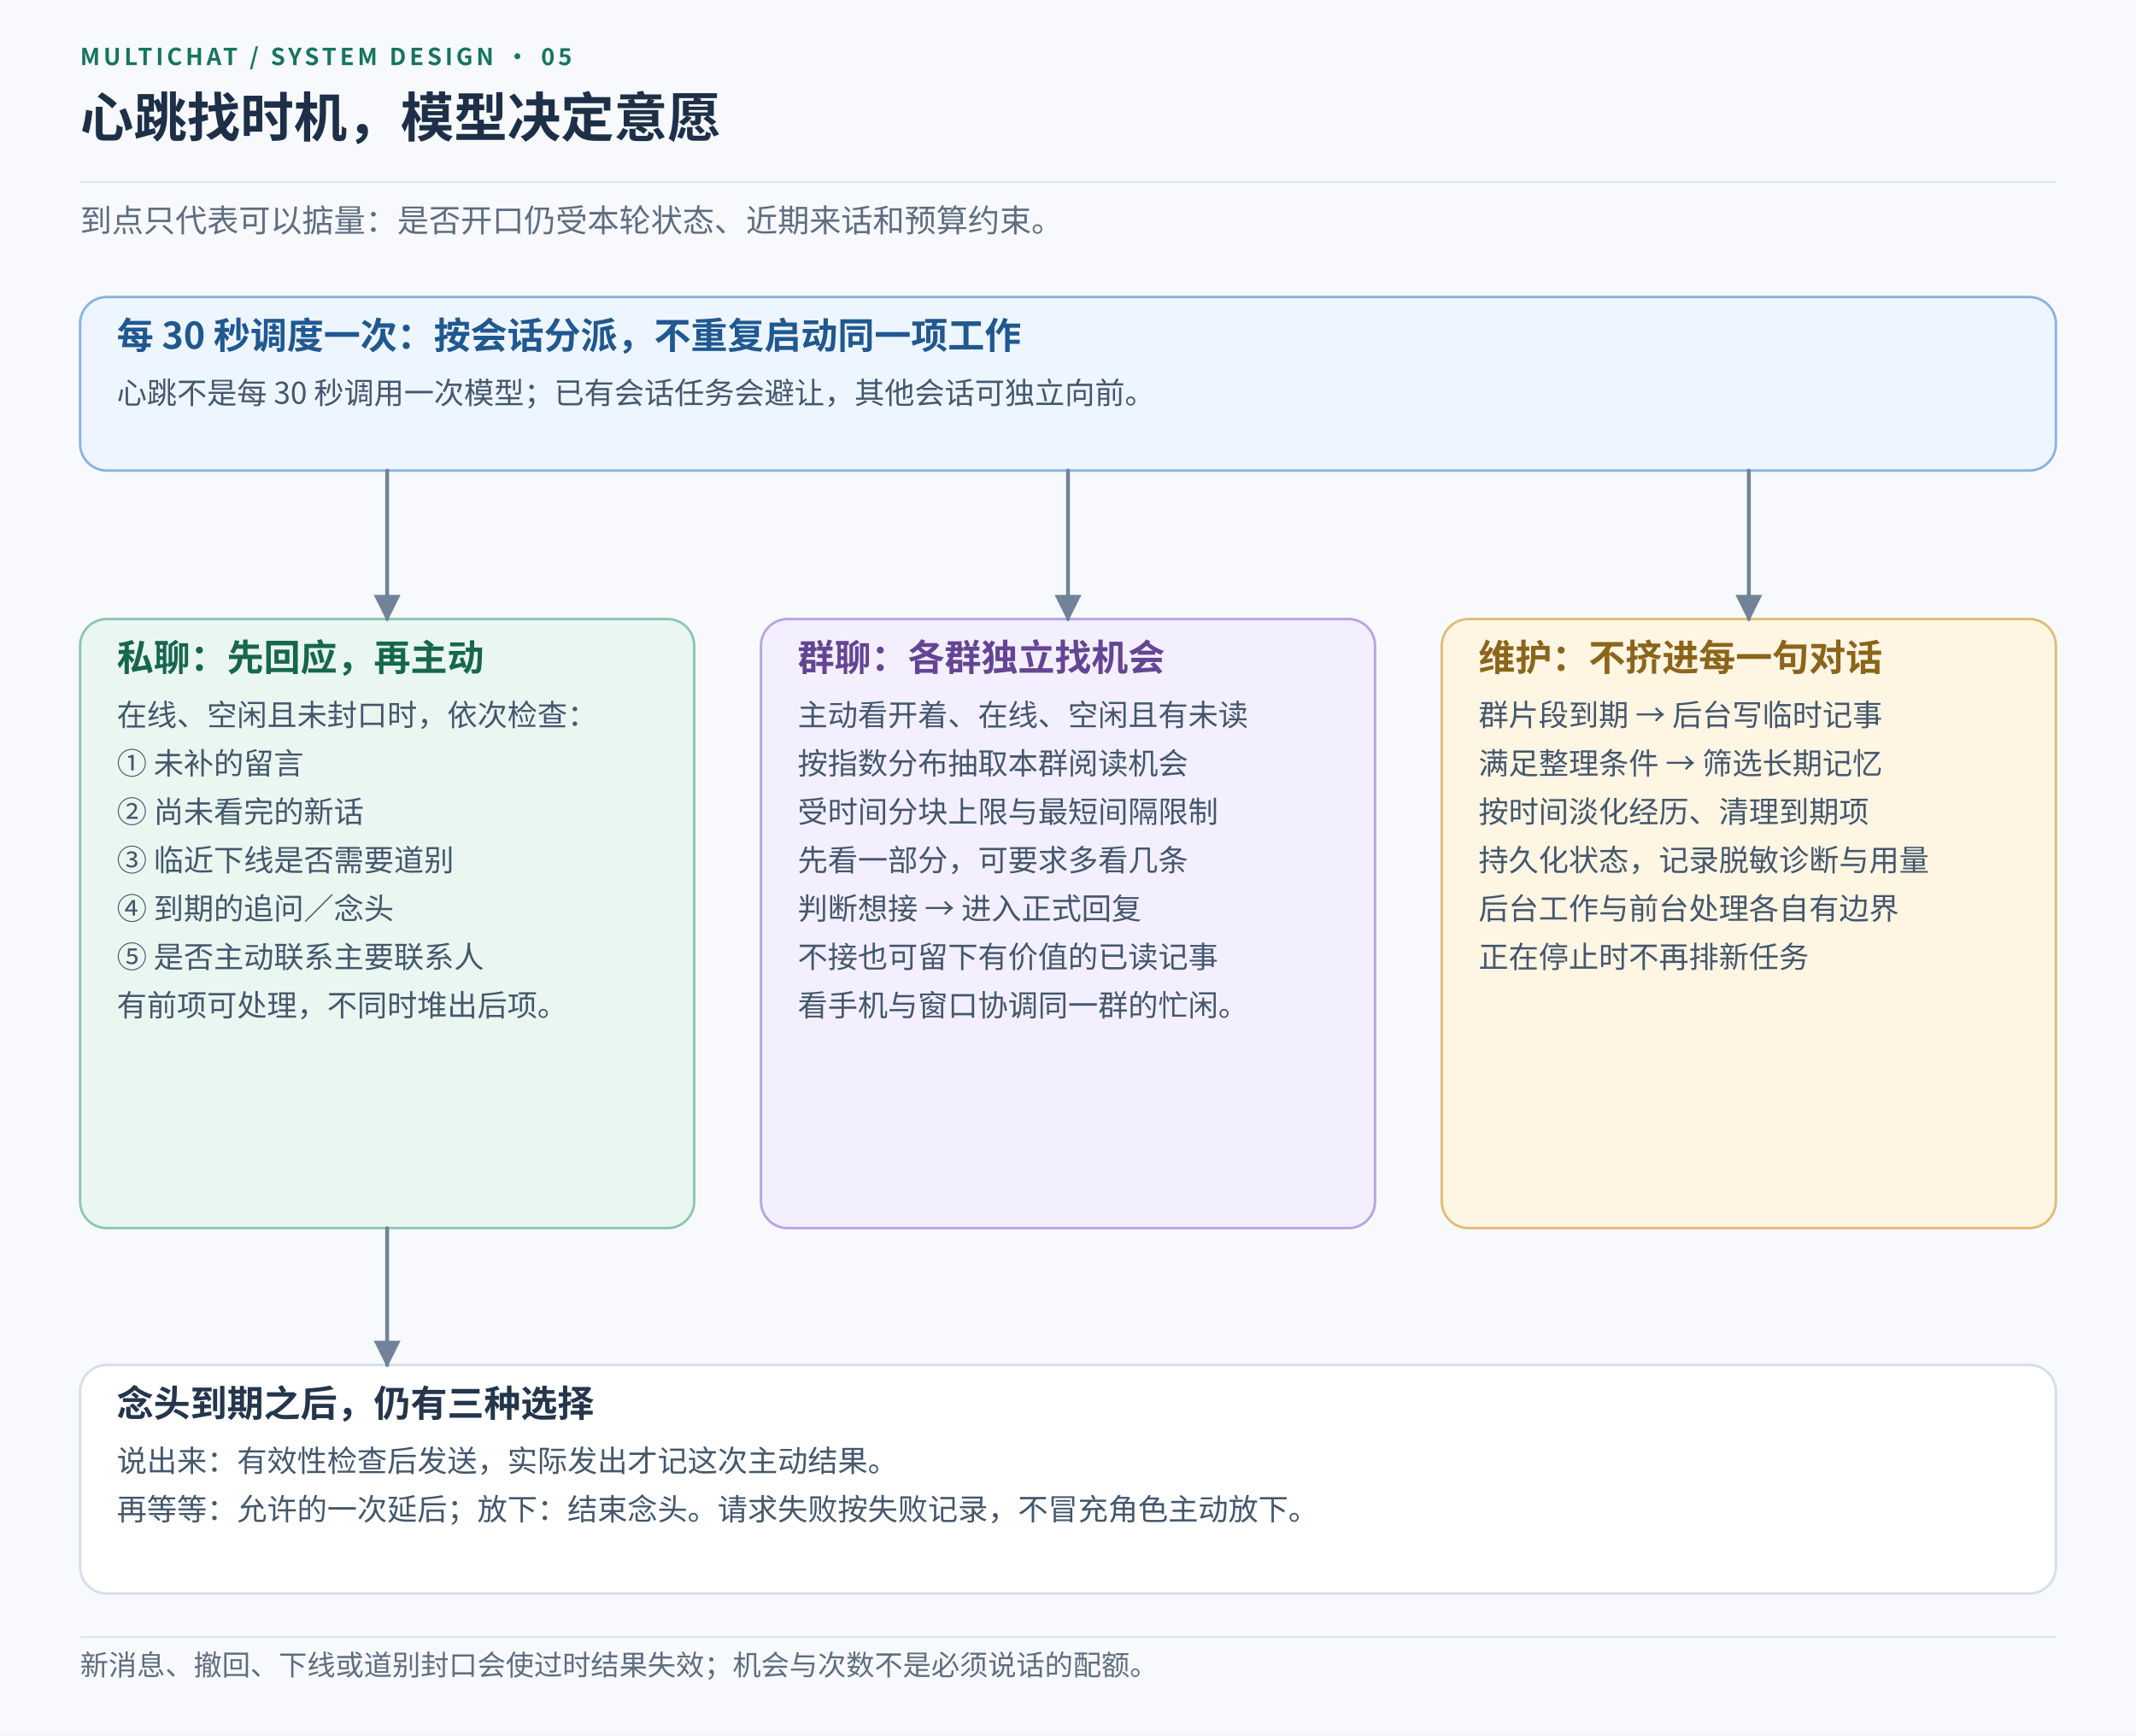
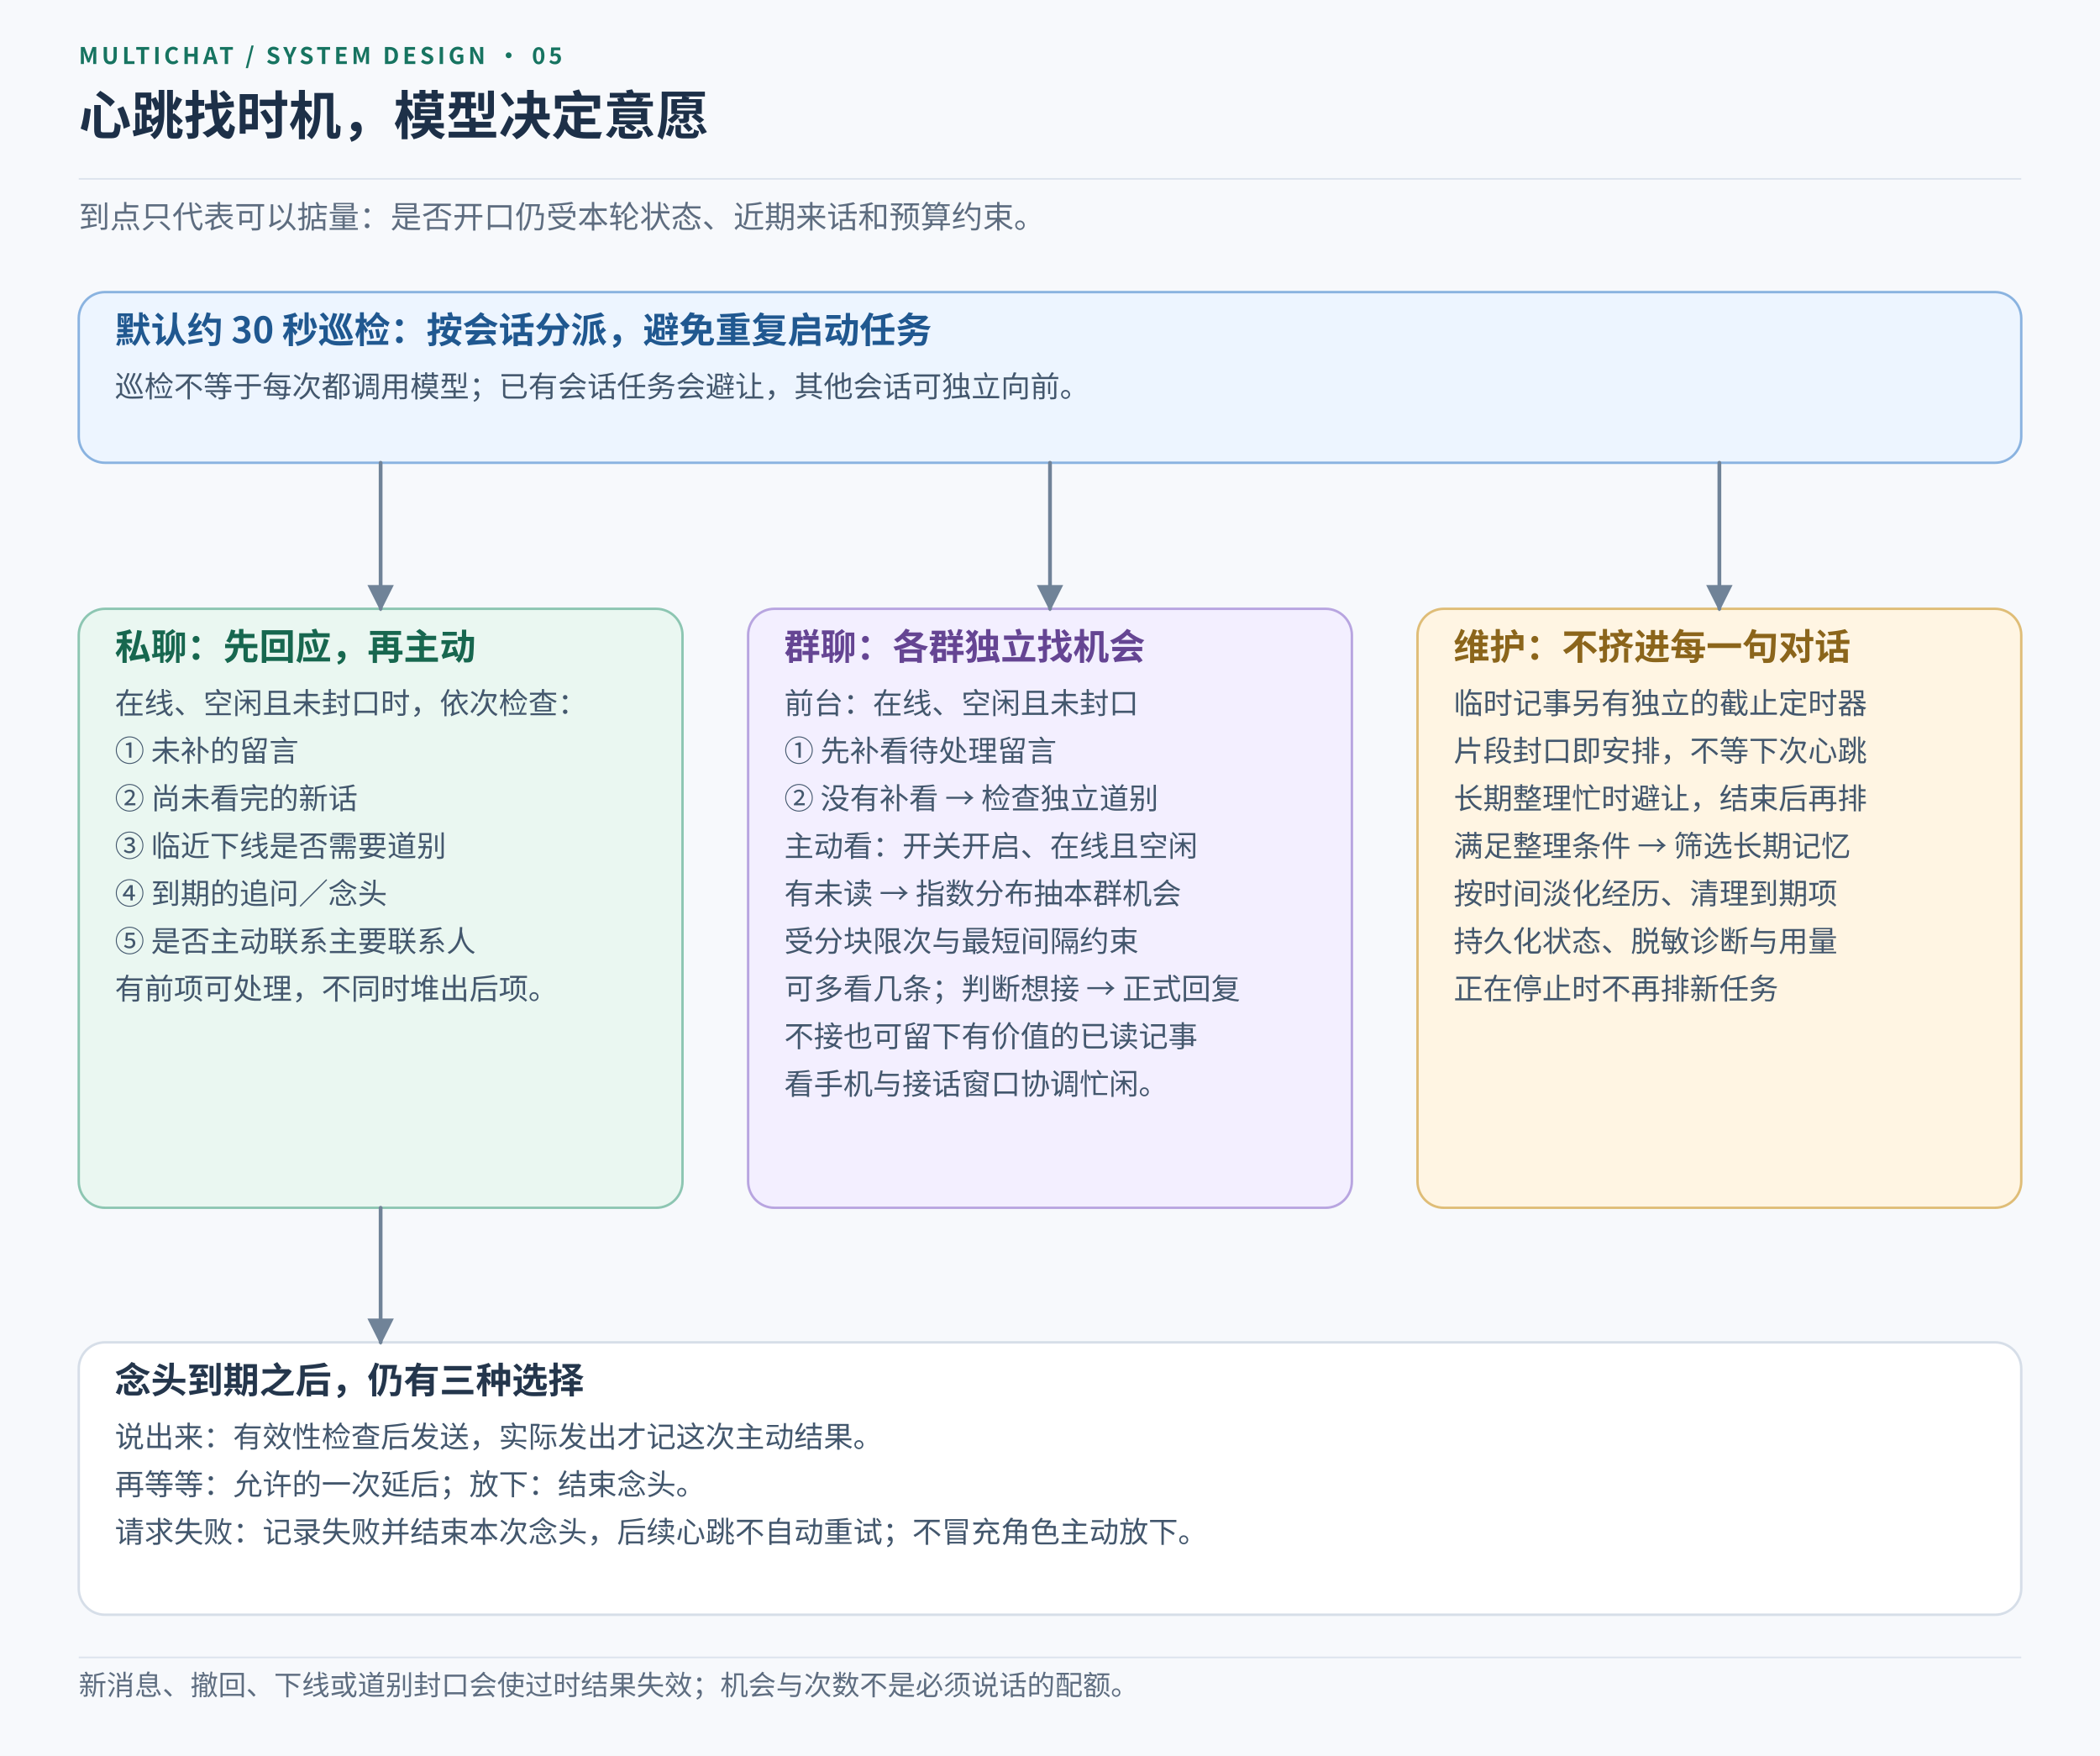
- <svg xmlns="http://www.w3.org/2000/svg" width="1280" height="1040" viewBox="0 0 1280 1040" role="img" aria-labelledby="title desc">
+ <svg xmlns="http://www.w3.org/2000/svg" width="1280" height="1070" viewBox="0 0 1280 1070" role="img" aria-labelledby="title desc">
  <defs>
    <marker id="arrow" viewBox="0 0 10 10" refX="9" refY="5" markerWidth="7" markerHeight="7" orient="auto-start-reverse">
      <path d="M 0 0 L 10 5 L 0 10 z" fill="#708398" />
    </marker>
  </defs>
  <style>text {font-family: "Microsoft YaHei", "PingFang SC", "Noto Sans CJK SC", sans-serif;} .edge {fill:none;stroke:#708398;stroke-width:2.3;stroke-linecap:round;stroke-linejoin:round;marker-end:url(#arrow);} .soft {fill:#5e6d80;} .label {font-size:17px;fill:#506174;} </style>
-   <rect width="1280" height="1040" fill="#f7f9fc" />
+   <rect width="1280" height="1070" fill="#f7f9fc" />
  <path d="M 48 109 H 1232" stroke="#dce3ed" />
  <text x="48" y="39" font-size="14" font-weight="700" fill="#177461" letter-spacing="2">MULTICHAT / SYSTEM DESIGN · 05</text>
  <text x="48" y="82" font-size="32" font-weight="700" fill="#1d3048">心跳找时机，模型决定意愿</text>
  <text x="48" y="139" font-size="19" fill="#5e6d80">到点只代表可以掂量：是否开口仍受本轮状态、近期来话和预算约束。</text>
  <rect x="48" y="178" width="1184" height="104" rx="16" fill="#edf5ff" stroke="#8ab3e0" stroke-width="1.5" />
-   <text x="70" y="209" font-size="22" font-weight="700" fill="#205890">每 30 秒调度一次：按会话分派，不重复启动同一项工作</text>
-   <text x="70" y="242" font-size="18" font-weight="400" fill="#43576d">心跳不是每 30 秒调用一次模型；已有会话任务会避让，其他会话可独立向前。</text>
+   <text x="70" y="209" font-size="22" font-weight="700" fill="#205890">默认约 30 秒巡检：按会话分派，避免重复启动任务</text>
+   <text x="70" y="242" font-size="18" font-weight="400" fill="#43576d">巡检不等于每次都调用模型；已有会话任务会避让，其他会话可独立向前。</text>
  <rect x="48" y="371" width="368" height="365" rx="16" fill="#eaf7f1" stroke="#8dc6b2" stroke-width="1.5" />
  <text x="70" y="402" font-size="22" font-weight="700" fill="#17674f">私聊：先回应，再主动</text>
  <text x="70" y="435" font-size="18" font-weight="400" fill="#43576d">在线、空闲且未封口时，依次检查：</text>
  <text x="70" y="464" font-size="18" font-weight="400" fill="#43576d">① 未补的留言</text>
  <text x="70" y="493" font-size="18" font-weight="400" fill="#43576d">② 尚未看完的新话</text>
  <text x="70" y="522" font-size="18" font-weight="400" fill="#43576d">③ 临近下线是否需要道别</text>
  <text x="70" y="551" font-size="18" font-weight="400" fill="#43576d">④ 到期的追问／念头</text>
  <text x="70" y="580" font-size="18" font-weight="400" fill="#43576d">⑤ 是否主动联系主要联系人</text>
  <text x="70" y="609" font-size="18" font-weight="400" fill="#43576d">有前项可处理，不同时堆出后项。</text>
  <rect x="456" y="371" width="368" height="365" rx="16" fill="#f3efff" stroke="#b8a5e0" stroke-width="1.5" />
  <text x="478" y="402" font-size="22" font-weight="700" fill="#654593">群聊：各群独立找机会</text>
-   <text x="478" y="435" font-size="18" font-weight="400" fill="#43576d">主动看开着、在线、空闲且有未读</text>
-   <text x="478" y="464" font-size="18" font-weight="400" fill="#43576d">按指数分布抽取本群阅读机会</text>
-   <text x="478" y="493" font-size="18" font-weight="400" fill="#43576d">受时间分块上限与最短间隔限制</text>
-   <text x="478" y="522" font-size="18" font-weight="400" fill="#43576d">先看一部分，可要求多看几条</text>
-   <text x="478" y="551" font-size="18" font-weight="400" fill="#43576d">判断想接 → 进入正式回复</text>
-   <text x="478" y="580" font-size="18" font-weight="400" fill="#43576d">不接也可留下有价值的已读记事</text>
-   <text x="478" y="609" font-size="18" font-weight="400" fill="#43576d">看手机与窗口协调同一群的忙闲。</text>
+   <text x="478" y="435" font-size="18" font-weight="400" fill="#43576d">前台：在线、空闲且未封口</text>
+   <text x="478" y="464" font-size="18" font-weight="400" fill="#43576d">① 先补看待处理留言</text>
+   <text x="478" y="493" font-size="18" font-weight="400" fill="#43576d">② 没有补看 → 检查独立道别</text>
+   <text x="478" y="522" font-size="18" font-weight="400" fill="#43576d">主动看：开关开启、在线且空闲</text>
+   <text x="478" y="551" font-size="18" font-weight="400" fill="#43576d">有未读 → 指数分布抽本群机会</text>
+   <text x="478" y="580" font-size="18" font-weight="400" fill="#43576d">受分块限次与最短间隔约束</text>
+   <text x="478" y="609" font-size="18" font-weight="400" fill="#43576d">可多看几条；判断想接 → 正式回复</text>
+   <text x="478" y="638" font-size="18" font-weight="400" fill="#43576d">不接也可留下有价值的已读记事</text>
+   <text x="478" y="667" font-size="18" font-weight="400" fill="#43576d">看手机与接话窗口协调忙闲。</text>
  <rect x="864" y="371" width="368" height="365" rx="16" fill="#fff5e3" stroke="#dfbd77" stroke-width="1.5" />
  <text x="886" y="402" font-size="22" font-weight="700" fill="#8b651b">维护：不挤进每一句对话</text>
-   <text x="886" y="435" font-size="18" font-weight="400" fill="#43576d">群片段到期 → 后台写临时记事</text>
-   <text x="886" y="464" font-size="18" font-weight="400" fill="#43576d">满足整理条件 → 筛选长期记忆</text>
-   <text x="886" y="493" font-size="18" font-weight="400" fill="#43576d">按时间淡化经历、清理到期项</text>
-   <text x="886" y="522" font-size="18" font-weight="400" fill="#43576d">持久化状态，记录脱敏诊断与用量</text>
-   <text x="886" y="551" font-size="18" font-weight="400" fill="#43576d">后台工作与前台处理各自有边界</text>
-   <text x="886" y="580" font-size="18" font-weight="400" fill="#43576d">正在停止时不再排新任务</text>
+   <text x="886" y="435" font-size="18" font-weight="400" fill="#43576d">临时记事另有独立的截止定时器</text>
+   <text x="886" y="464" font-size="18" font-weight="400" fill="#43576d">片段封口即安排，不等下次心跳</text>
+   <text x="886" y="493" font-size="18" font-weight="400" fill="#43576d">长期整理忙时避让，结束后再排</text>
+   <text x="886" y="522" font-size="18" font-weight="400" fill="#43576d">满足整理条件 → 筛选长期记忆</text>
+   <text x="886" y="551" font-size="18" font-weight="400" fill="#43576d">按时间淡化经历、清理到期项</text>
+   <text x="886" y="580" font-size="18" font-weight="400" fill="#43576d">持久化状态、脱敏诊断与用量</text>
+   <text x="886" y="609" font-size="18" font-weight="400" fill="#43576d">正在停止时不再排新任务</text>
  <path d="M 232 282 L 232 371" class="edge" />
  <path d="M 640 282 L 640 371" class="edge" />
  <path d="M 1048 282 L 1048 371" class="edge" />
-   <rect x="48" y="818" width="1184" height="137" rx="16" fill="#ffffff" stroke="#d6dee8" stroke-width="1.5" />
+   <rect x="48" y="818" width="1184" height="166" rx="16" fill="#ffffff" stroke="#d6dee8" stroke-width="1.5" />
  <text x="70" y="849" font-size="22" font-weight="700" fill="#24364c">念头到期之后，仍有三种选择</text>
  <text x="70" y="882" font-size="18" font-weight="400" fill="#43576d">说出来：有效性检查后发送，实际发出才记这次主动结果。</text>
-   <text x="70" y="911" font-size="18" font-weight="400" fill="#43576d">再等等：允许的一次延后；放下：结束念头。请求失败按失败记录，不冒充角色主动放下。</text>
+   <text x="70" y="911" font-size="18" font-weight="400" fill="#43576d">再等等：允许的一次延后；放下：结束念头。</text>
+   <text x="70" y="940" font-size="18" font-weight="400" fill="#43576d">请求失败：记录失败并结束本次念头，后续心跳不自动重试；不冒充角色主动放下。</text>
  <path d="M 232 736 L 232 818" class="edge" />
-   <path d="M 48 981 H 1232" stroke="#dce3ed" />
-   <text x="48" y="1004" font-size="17" font-weight="400" fill="#5e6d80">新消息、撤回、下线或道别封口会使过时结果失效；机会与次数不是必须说话的配额。</text>
+   <path d="M 48 1010 H 1232" stroke="#dce3ed" />
+   <text x="48" y="1033" font-size="17" font-weight="400" fill="#5e6d80">新消息、撤回、下线或道别封口会使过时结果失效；机会与次数不是必须说话的配额。</text>
</svg>
